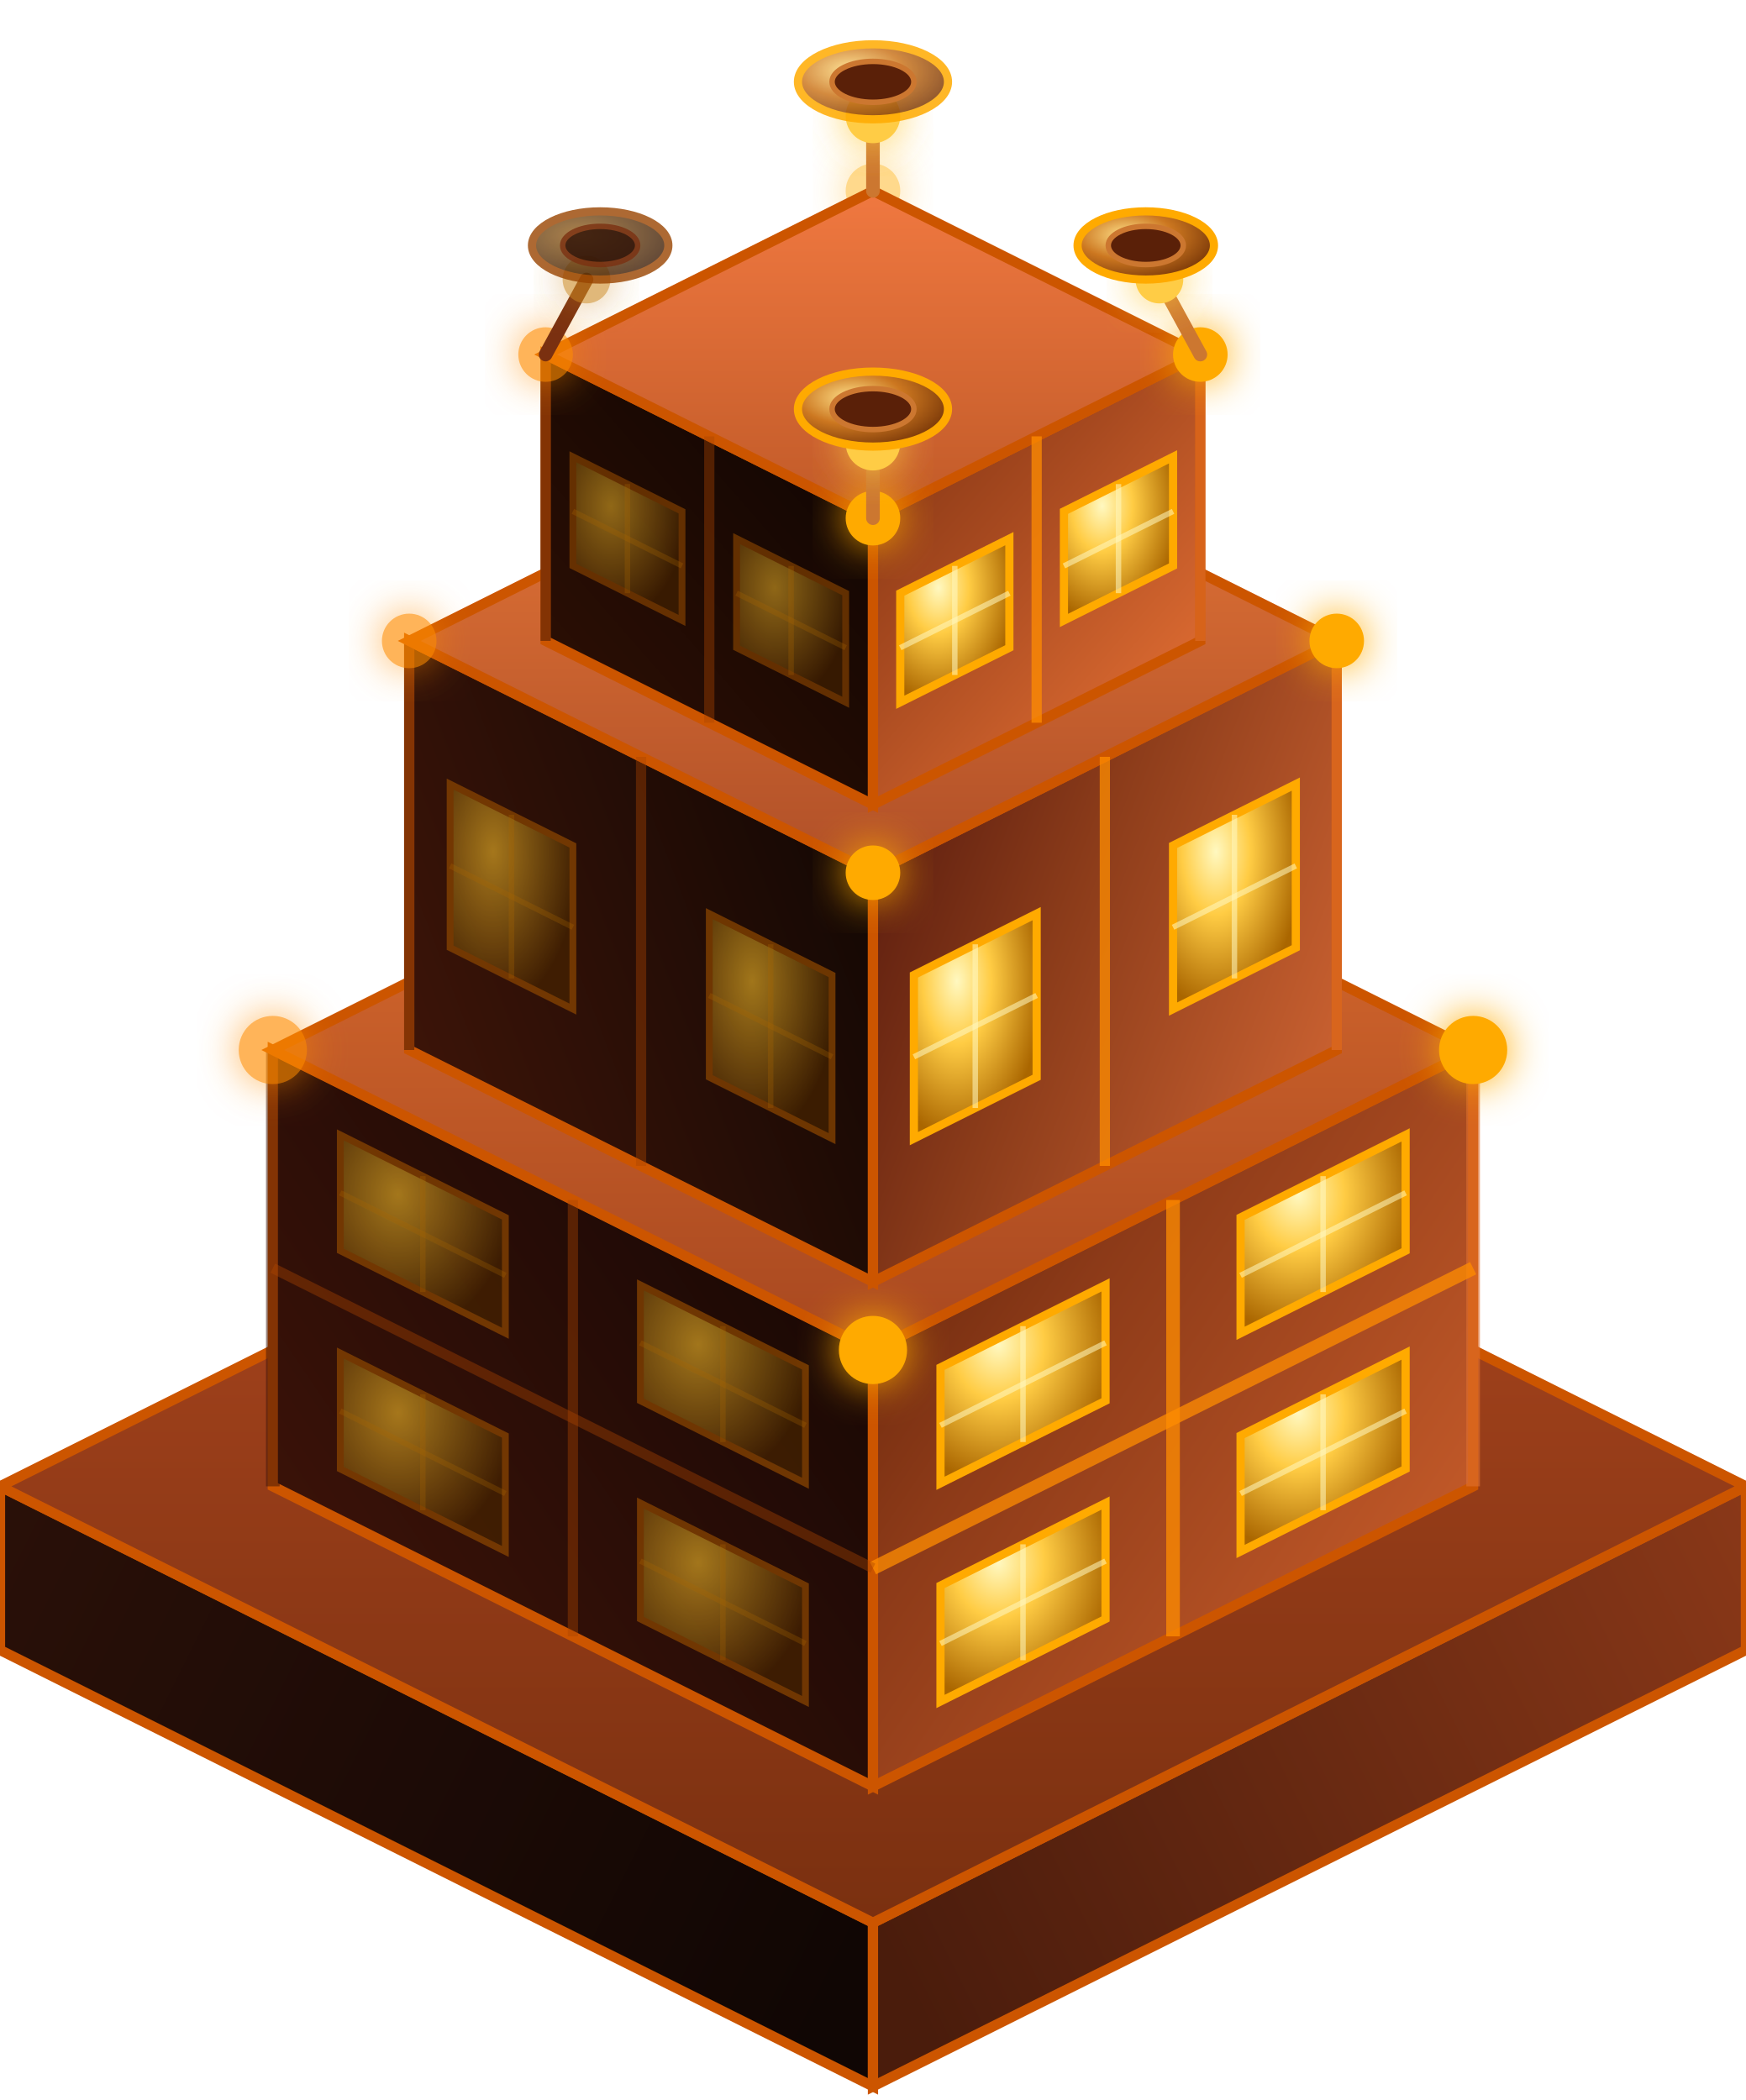
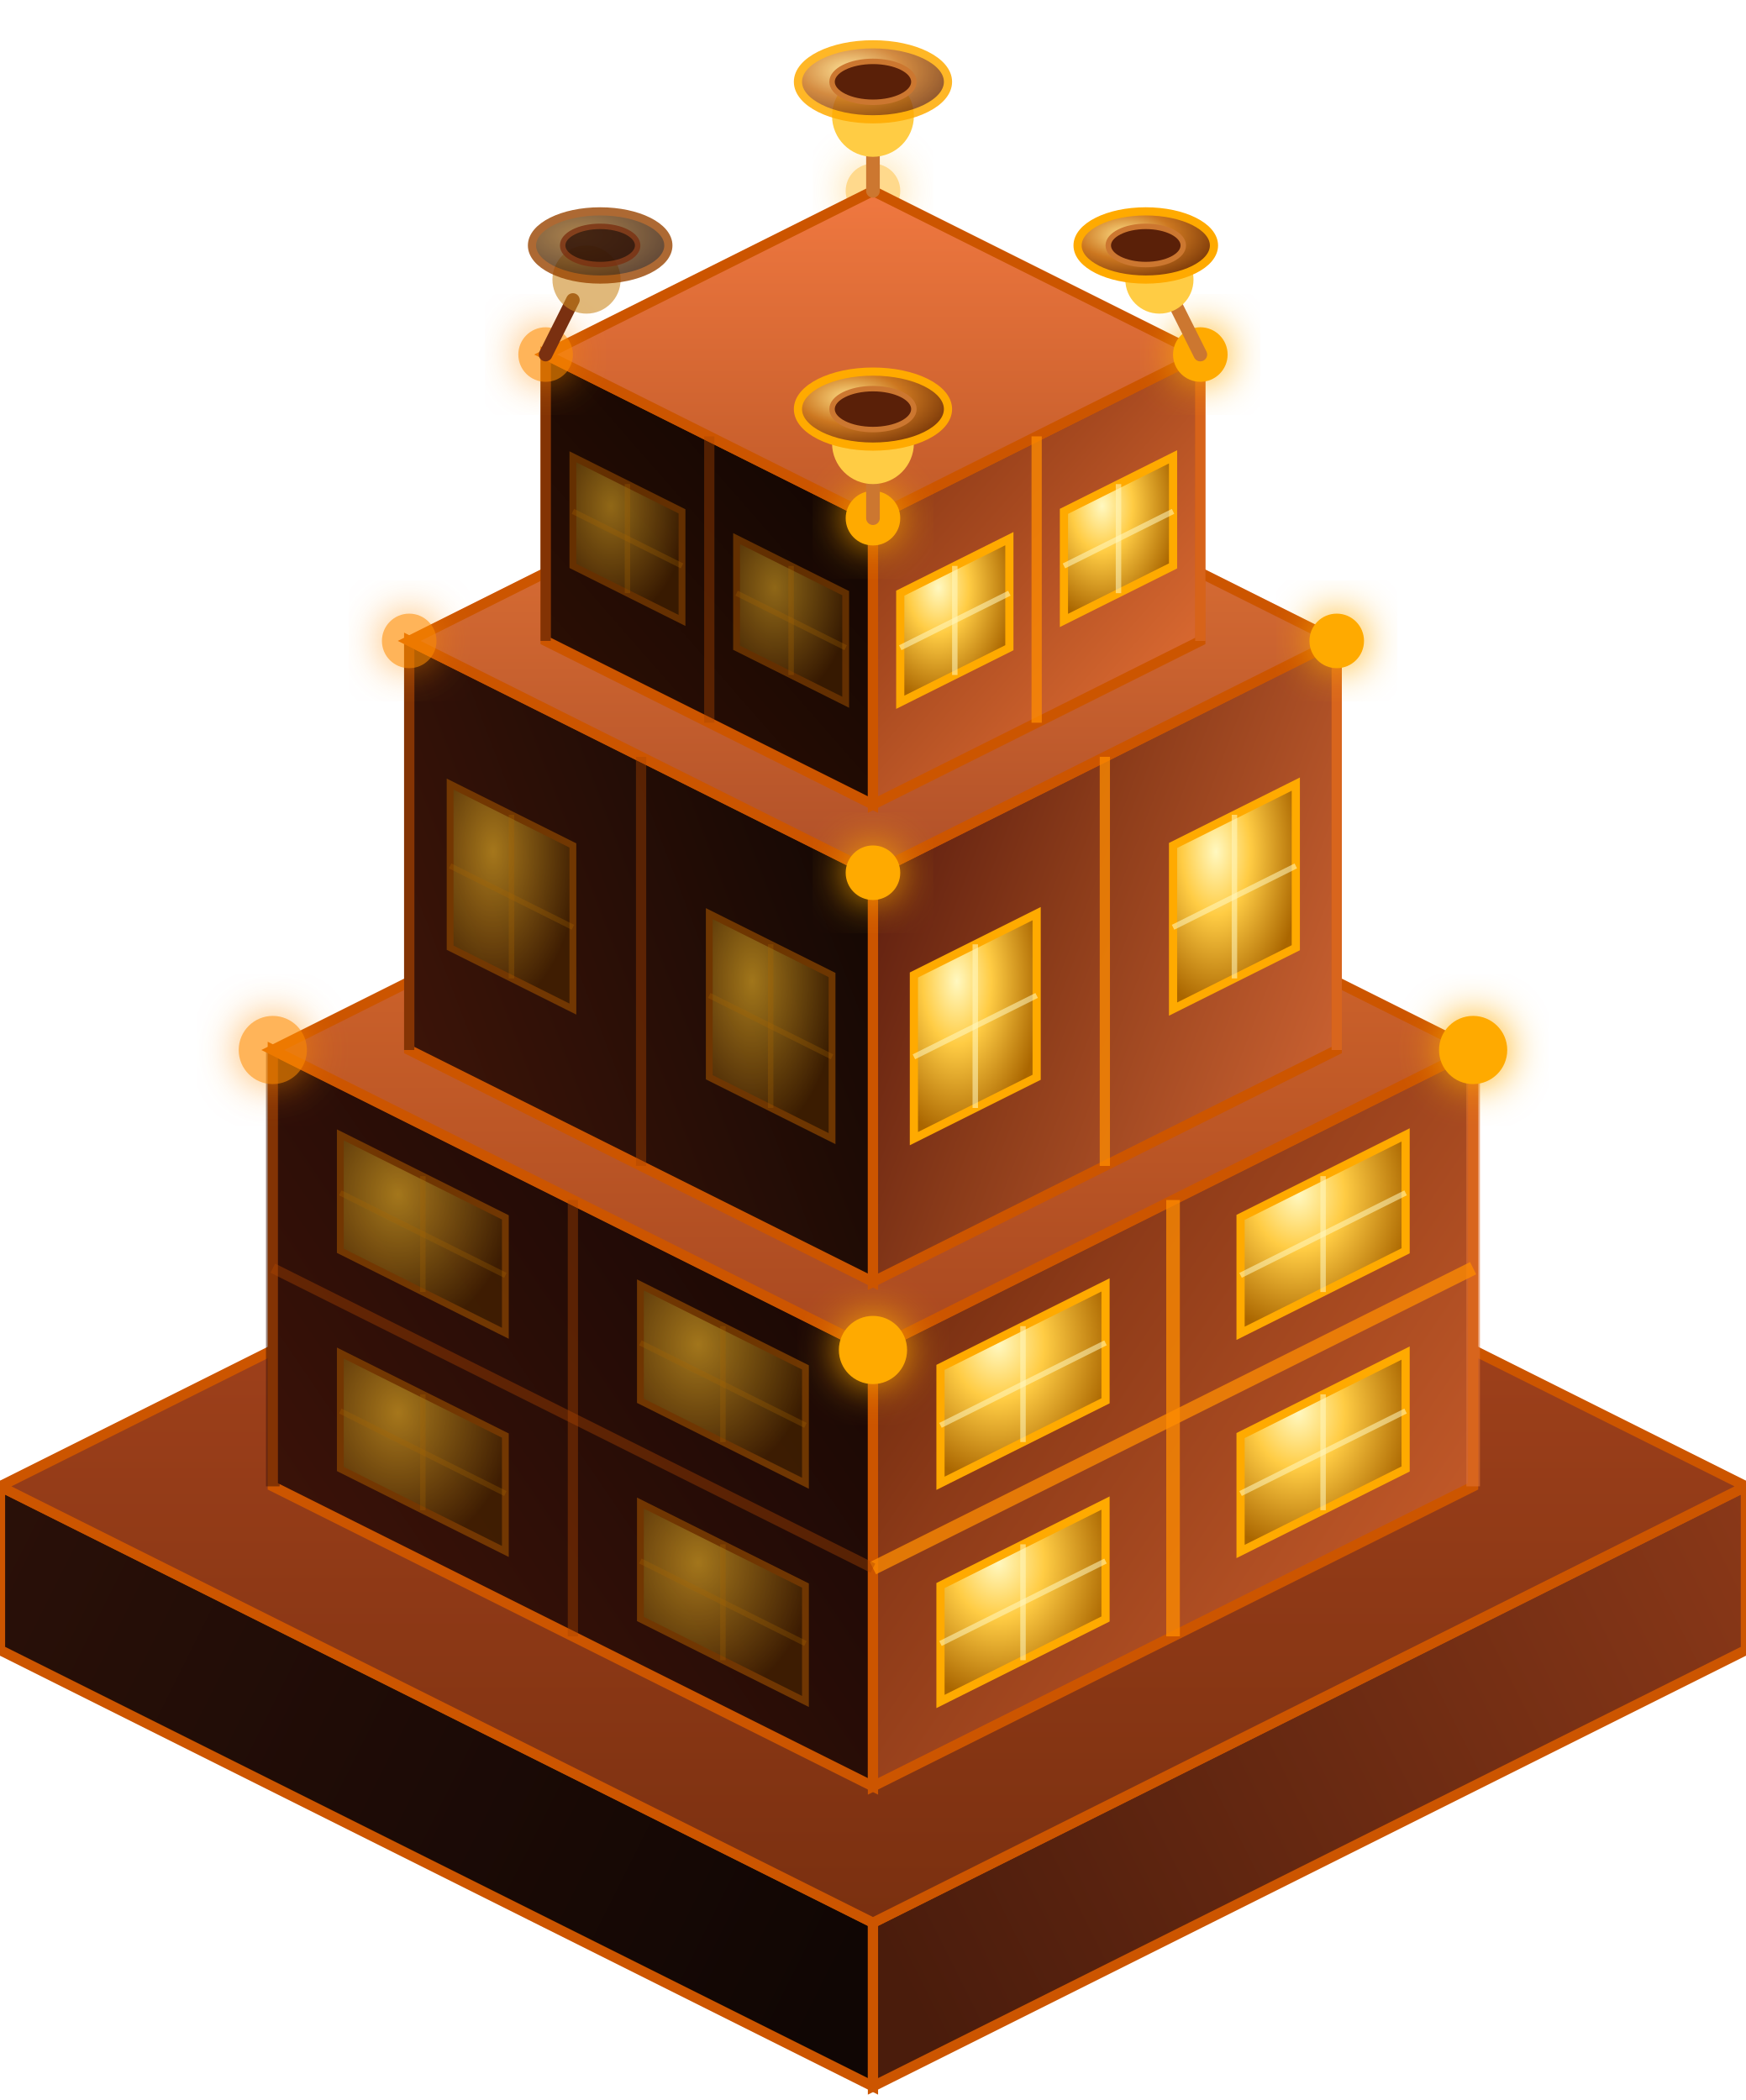
<svg xmlns="http://www.w3.org/2000/svg" viewBox="-128 -178 256 308" width="256" height="308">
  <defs>
    <linearGradient id="fR" gradientUnits="userSpaceOnUse" x1="128" y1="40" x2="0" y2="104">
      <stop offset="0%" stop-color="#8a3818" />
      <stop offset="100%" stop-color="#4a1c0c" />
    </linearGradient>
    <linearGradient id="fL" gradientUnits="userSpaceOnUse" x1="-128" y1="40" x2="0" y2="104">
      <stop offset="0%" stop-color="#2a1008" />
      <stop offset="100%" stop-color="#100604" />
    </linearGradient>
    <linearGradient id="fT" gradientUnits="userSpaceOnUse" x1="0" y1="-24" x2="0" y2="104">
      <stop offset="0%" stop-color="#b04820" />
      <stop offset="100%" stop-color="#7a3010" />
    </linearGradient>
    <linearGradient id="aR" gradientUnits="userSpaceOnUse" x1="88" y1="16" x2="0" y2="-44">
      <stop offset="0%" stop-color="#c05828" />
      <stop offset="60%" stop-color="#8c3a18" />
      <stop offset="100%" stop-color="#5c2008" />
    </linearGradient>
    <linearGradient id="aL" gradientUnits="userSpaceOnUse" x1="-88" y1="16" x2="0" y2="-44">
      <stop offset="0%" stop-color="#3a1208" />
      <stop offset="100%" stop-color="#120604" />
    </linearGradient>
    <linearGradient id="aT" gradientUnits="userSpaceOnUse" x1="0" y1="-92" x2="0" y2="-4">
      <stop offset="0%" stop-color="#e07030" />
      <stop offset="100%" stop-color="#a84820" />
    </linearGradient>
    <radialGradient id="winW" cx="35%" cy="30%" r="70%">
      <stop offset="0%" stop-color="#fff8c0" />
      <stop offset="40%" stop-color="#ffcc44" />
      <stop offset="100%" stop-color="#aa6600" />
    </radialGradient>
    <radialGradient id="winD" cx="35%" cy="30%" r="70%">
      <stop offset="0%" stop-color="#cc9922" />
      <stop offset="100%" stop-color="#442200" />
    </radialGradient>
    <linearGradient id="cR" gradientUnits="userSpaceOnUse" x1="48" y1="-24" x2="0" y2="-66">
      <stop offset="0%" stop-color="#d86830" />
      <stop offset="50%" stop-color="#a84a20" />
      <stop offset="100%" stop-color="#7c3010" />
    </linearGradient>
    <linearGradient id="cL" gradientUnits="userSpaceOnUse" x1="-48" y1="-24" x2="0" y2="-66">
      <stop offset="0%" stop-color="#2a0e04" />
      <stop offset="100%" stop-color="#0c0402" />
    </linearGradient>
    <linearGradient id="cT" gradientUnits="userSpaceOnUse" x1="0" y1="-90" x2="0" y2="-42">
      <stop offset="0%" stop-color="#f07840" />
      <stop offset="100%" stop-color="#c05a28" />
    </linearGradient>
    <radialGradient id="dishAmber" cx="35%" cy="35%" r="70%">
      <stop offset="0%" stop-color="#ffe088" />
      <stop offset="50%" stop-color="#cc7720" />
      <stop offset="100%" stop-color="#7a3808" />
    </radialGradient>
    <radialGradient id="dishAmberD" cx="35%" cy="35%" r="70%">
      <stop offset="0%" stop-color="#996622" />
      <stop offset="100%" stop-color="#3a1a04" />
    </radialGradient>
    <linearGradient id="bR" gradientUnits="userSpaceOnUse" x1="68" y1="-34" x2="0" y2="-60">
      <stop offset="0%" stop-color="#c86030" />
      <stop offset="60%" stop-color="#8c3c1a" />
      <stop offset="100%" stop-color="#602010" />
    </linearGradient>
    <linearGradient id="bL" gradientUnits="userSpaceOnUse" x1="-68" y1="-34" x2="0" y2="-60">
      <stop offset="0%" stop-color="#3c1408" />
      <stop offset="100%" stop-color="#140804" />
    </linearGradient>
    <linearGradient id="bT" gradientUnits="userSpaceOnUse" x1="0" y1="-128" x2="0" y2="-60">
      <stop offset="0%" stop-color="#e87838" />
      <stop offset="100%" stop-color="#b05028" />
    </linearGradient>
    <filter id="glow" x="-60%" y="-60%" width="220%" height="220%">
      <feGaussianBlur stdDeviation="3" result="blur" />
      <feMerge>
        <feMergeNode in="blur" />
        <feMergeNode in="SourceGraphic" />
      </feMerge>
    </filter>
  </defs>
  <polygon points="-128,64 0,128 0,104 -128,40" fill="url(#fL)" stroke="#cc5500" stroke-width="1.5" />
  <polygon points="128,64 0,128 0,104 128,40" fill="url(#fR)" stroke="#cc5500" stroke-width="1.5" />
  <polygon points="0,-24 128,40 0,104 -128,40" fill="url(#fT)" stroke="#cc5500" stroke-width="1.5" />
  <g transform="translate(0, 24)">
    <polygon points="-88,16 0,60 0,-4 -88,-48" fill="url(#aL)" stroke="#cc5500" stroke-width="1.5" />
    <line x1="-88" y1="16" x2="-88" y2="-48" stroke="#3a1208" stroke-width="2" opacity="0.5" />
    <polygon points="-78.1,13.45 -53.9,25.55 -53.9,8.55 -78.1,-3.55" fill="url(#winD)" stroke="#884400" stroke-width="1" opacity="0.75" />
    <line x1="-66" y1="2.5" x2="-66" y2="19.5" stroke="#aa6600" stroke-width="0.8" opacity="0.28" />
    <line x1="-78.1" y1="4.95" x2="-53.9" y2="17.05" stroke="#aa6600" stroke-width="0.8" opacity="0.28" />
    <polygon points="-34.1,35.45 -9.9,47.55 -9.9,30.55 -34.1,18.45" fill="url(#winD)" stroke="#884400" stroke-width="1" opacity="0.75" />
    <line x1="-22" y1="24.5" x2="-22" y2="41.5" stroke="#aa6600" stroke-width="0.8" opacity="0.28" />
    <line x1="-34.1" y1="26.95" x2="-9.9" y2="39.05" stroke="#aa6600" stroke-width="0.8" opacity="0.28" />
    <polygon points="-78.1,-18.55 -53.9,-6.45 -53.9,-23.45 -78.1,-35.55" fill="url(#winD)" stroke="#884400" stroke-width="1" opacity="0.75" />
    <line x1="-66" y1="-29.5" x2="-66" y2="-12.5" stroke="#aa6600" stroke-width="0.8" opacity="0.28" />
    <line x1="-78.1" y1="-27.05" x2="-53.9" y2="-14.95" stroke="#aa6600" stroke-width="0.8" opacity="0.28" />
    <polygon points="-34.1,3.45 -9.9,15.55 -9.9,-1.45 -34.1,-13.55" fill="url(#winD)" stroke="#884400" stroke-width="1" opacity="0.75" />
    <line x1="-22" y1="-7.5" x2="-22" y2="9.5" stroke="#aa6600" stroke-width="0.8" opacity="0.28" />
    <line x1="-34.1" y1="-5.05" x2="-9.9" y2="7.05" stroke="#aa6600" stroke-width="0.8" opacity="0.28" />
    <polygon points="88,16 0,60 0,-4 88,-48" fill="url(#aR)" stroke="#cc5500" stroke-width="1.5" />
    <line x1="88" y1="16" x2="88" y2="-48" stroke="#e07030" stroke-width="2" opacity="0.6" />
    <polygon points="78.1,13.45 53.9,25.55 53.9,8.55 78.1,-3.55" fill="url(#winW)" stroke="#ffaa00" stroke-width="1.2" />
    <line x1="66" y1="2.5" x2="66" y2="19.5" stroke="#fff8c0" stroke-width="0.8" opacity="0.55" />
    <line x1="78.1" y1="4.95" x2="53.9" y2="17.05" stroke="#fff8c0" stroke-width="0.8" opacity="0.55" />
    <polygon points="34.1,35.45 9.9,47.55 9.9,30.55 34.1,18.45" fill="url(#winW)" stroke="#ffaa00" stroke-width="1.2" />
    <line x1="22" y1="24.5" x2="22" y2="41.5" stroke="#fff8c0" stroke-width="0.8" opacity="0.55" />
    <line x1="34.1" y1="26.95" x2="9.9" y2="39.05" stroke="#fff8c0" stroke-width="0.8" opacity="0.55" />
    <polygon points="78.1,-18.55 53.9,-6.45 53.9,-23.45 78.1,-35.55" fill="url(#winW)" stroke="#ffaa00" stroke-width="1.2" />
    <line x1="66" y1="-29.5" x2="66" y2="-12.5" stroke="#fff8c0" stroke-width="0.8" opacity="0.55" />
    <line x1="78.1" y1="-27.05" x2="53.9" y2="-14.95" stroke="#fff8c0" stroke-width="0.8" opacity="0.55" />
    <polygon points="34.1,3.45 9.9,15.55 9.9,-1.45 34.1,-13.55" fill="url(#winW)" stroke="#ffaa00" stroke-width="1.2" />
    <line x1="22" y1="-7.5" x2="22" y2="9.5" stroke="#fff8c0" stroke-width="0.8" opacity="0.55" />
    <line x1="34.1" y1="-5.05" x2="9.9" y2="7.05" stroke="#fff8c0" stroke-width="0.8" opacity="0.55" />
    <polygon points="0,-92 88,-48 0,-4 -88,-48" fill="url(#aT)" stroke="#cc5500" stroke-width="1.5" />
    <line x1="44" y1="-26" x2="44" y2="38" stroke="#ff8c00" stroke-width="2" opacity="0.75" />
    <line x1="-44" y1="-26" x2="-44" y2="38" stroke="#aa4400" stroke-width="1.5" opacity="0.4" />
    <line x1="88" y1="-16" x2="0" y2="28" stroke="#ff8c00" stroke-width="2" opacity="0.75" />
    <line x1="0" y1="28" x2="-88" y2="-16" stroke="#aa4400" stroke-width="1.5" opacity="0.4" />
    <circle cx="88" cy="-48" r="5" fill="#ffaa00" filter="url(#glow)" />
    <circle cx="-88" cy="-48" r="5" fill="#ff8c00" filter="url(#glow)" opacity="0.65" />
    <circle cx="0" cy="-4" r="5" fill="#ffaa00" filter="url(#glow)" />
  </g>
  <g transform="translate(0, 10)">
    <polygon points="-68,-34 0,0 0,-60 -68,-94" fill="url(#bL)" stroke="#cc5500" stroke-width="1.5" />
    <line x1="-68" y1="-34" x2="-68" y2="-94" stroke="#3c1408" stroke-width="1.5" opacity="0.5" />
    <polygon points="-44,-40 -62,-49 -62,-73 -44,-64" fill="url(#winD)" stroke="#884400" stroke-width="1" opacity="0.75" />
    <line x1="-53" y1="-44.5" x2="-53" y2="-68.5" stroke="#aa6600" stroke-width="0.8" opacity="0.28" />
    <line x1="-44" y1="-52" x2="-62" y2="-61" stroke="#aa6600" stroke-width="0.8" opacity="0.28" />
    <polygon points="-6,-21 -24,-30 -24,-54 -6,-45" fill="url(#winD)" stroke="#884400" stroke-width="1" opacity="0.75" />
    <line x1="-15" y1="-25.5" x2="-15" y2="-49.5" stroke="#aa6600" stroke-width="0.8" opacity="0.28" />
    <line x1="-6" y1="-33" x2="-24" y2="-42" stroke="#aa6600" stroke-width="0.8" opacity="0.28" />
    <polygon points="68,-34 0,0 0,-60 68,-94" fill="url(#bR)" stroke="#cc5500" stroke-width="1.5" />
    <line x1="68" y1="-34" x2="68" y2="-94" stroke="#e07030" stroke-width="1.5" opacity="0.6" />
    <polygon points="44,-40 62,-49 62,-73 44,-64" fill="url(#winW)" stroke="#ffaa00" stroke-width="1.2" />
    <line x1="53" y1="-44.5" x2="53" y2="-68.5" stroke="#fff8c0" stroke-width="0.8" opacity="0.55" />
    <line x1="44" y1="-52" x2="62" y2="-61" stroke="#fff8c0" stroke-width="0.8" opacity="0.55" />
    <polygon points="6,-21 24,-30 24,-54 6,-45" fill="url(#winW)" stroke="#ffaa00" stroke-width="1.2" />
    <line x1="15" y1="-25.5" x2="15" y2="-49.5" stroke="#fff8c0" stroke-width="0.8" opacity="0.55" />
    <line x1="6" y1="-33" x2="24" y2="-42" stroke="#fff8c0" stroke-width="0.8" opacity="0.55" />
    <circle cx="0" cy="-128" r="4" fill="#ffaa00" filter="url(#glow)" opacity="0.45" />
    <polygon points="0,-128 68,-94 0,-60 -68,-94" fill="url(#bT)" stroke="#cc5500" stroke-width="1.5" />
    <line x1="34" y1="-77" x2="34" y2="-17" stroke="#ff8c00" stroke-width="1.5" opacity="0.75" />
    <line x1="-34" y1="-77" x2="-34" y2="-17" stroke="#aa4400" stroke-width="1.5" opacity="0.4" />
    <circle cx="68" cy="-94" r="4" fill="#ffaa00" filter="url(#glow)" />
    <circle cx="-68" cy="-94" r="4" fill="#ff8c00" filter="url(#glow)" opacity="0.65" />
    <circle cx="0" cy="-60" r="4" fill="#ffaa00" filter="url(#glow)" />
  </g>
  <g transform="translate(0, -60)">
    <polygon points="-48,-24 0,0 0,-42 -48,-66" fill="url(#cL)" stroke="#cc5500" stroke-width="1.5" />
    <line x1="-48" y1="-24" x2="-48" y2="-66" stroke="#3a1208" stroke-width="1.5" opacity="0.5" />
    <polygon points="-44,-35 -28,-27 -28,-43 -44,-51" fill="url(#winD)" stroke="#884400" stroke-width="1" opacity="0.65" />
    <line x1="-36" y1="-47" x2="-36" y2="-31" stroke="#aa6600" stroke-width="0.8" opacity="0.28" />
    <line x1="-44" y1="-43" x2="-28" y2="-35" stroke="#aa6600" stroke-width="0.8" opacity="0.28" />
    <polygon points="-20,-23 -4,-15 -4,-31 -20,-39" fill="url(#winD)" stroke="#884400" stroke-width="1" opacity="0.65" />
    <line x1="-12" y1="-35" x2="-12" y2="-19" stroke="#aa6600" stroke-width="0.8" opacity="0.28" />
    <line x1="-20" y1="-31" x2="-4" y2="-23" stroke="#aa6600" stroke-width="0.8" opacity="0.28" />
    <polygon points="48,-24 0,0 0,-42 48,-66" fill="url(#cR)" stroke="#cc5500" stroke-width="1.5" />
    <line x1="48" y1="-24" x2="48" y2="-66" stroke="#e07030" stroke-width="1.5" opacity="0.55" />
    <polygon points="44,-35 28,-27 28,-43 44,-51" fill="url(#winW)" stroke="#ffaa00" stroke-width="1.2" />
    <line x1="36" y1="-47" x2="36" y2="-31" stroke="#fff8c0" stroke-width="0.8" opacity="0.55" />
    <line x1="44" y1="-43" x2="28" y2="-35" stroke="#fff8c0" stroke-width="0.8" opacity="0.55" />
    <polygon points="20,-23 4,-15 4,-31 20,-39" fill="url(#winW)" stroke="#ffaa00" stroke-width="1.2" />
    <line x1="12" y1="-35" x2="12" y2="-19" stroke="#fff8c0" stroke-width="0.8" opacity="0.55" />
    <line x1="20" y1="-31" x2="4" y2="-23" stroke="#fff8c0" stroke-width="0.8" opacity="0.55" />
    <circle cx="0" cy="-90" r="4" fill="#ffaa00" filter="url(#glow)" opacity="0.45" />
    <polygon points="0,-90 48,-66 0,-42 -48,-66" fill="url(#cT)" stroke="#cc5500" stroke-width="1.5" />
    <line x1="24" y1="-54" x2="24" y2="-12" stroke="#ff8c00" stroke-width="1.5" opacity="0.75" />
    <line x1="-24" y1="-54" x2="-24" y2="-12" stroke="#aa4400" stroke-width="1.5" opacity="0.4" />
    <circle cx="48" cy="-66" r="4" fill="#ffaa00" filter="url(#glow)" />
    <circle cx="-48" cy="-66" r="4" fill="#ff8c00" filter="url(#glow)" opacity="0.65" />
    <circle cx="0" cy="-42" r="4" fill="#ffaa00" filter="url(#glow)" />
  </g>
  <g transform="translate(0, -60)">
-     <line x1="0" y1="-90" x2="0" y2="-101" stroke="#cc7730" stroke-width="2" stroke-linecap="round" />
-     <circle cx="0" cy="-101" r="4" fill="#ffcc44" filter="url(#glow)" />
+     <line x1="0" y1="-90" x2="0" y2="-97" stroke="#cc7730" stroke-width="2" stroke-linecap="round" />
+     <circle cx="0" cy="-101" r="6" fill="#ffcc44" />
    <ellipse cx="0" cy="-106" rx="11" ry="5.5" fill="url(#dishAmber)" stroke="#ffaa00" stroke-width="1.2" opacity="0.85" />
    <ellipse cx="0" cy="-106" rx="6" ry="3" fill="#5a2008" stroke="#cc7730" stroke-width="0.8" />
-     <line x1="48" y1="-66" x2="42" y2="-77" stroke="#cc7730" stroke-width="2" stroke-linecap="round" />
-     <circle cx="42" cy="-77" r="3.5" fill="#ffcc44" filter="url(#glow)" />
+     <line x1="48" y1="-66" x2="44" y2="-74" stroke="#cc7730" stroke-width="2" stroke-linecap="round" />
+     <circle cx="42" cy="-77" r="5" fill="#ffcc44" />
    <ellipse cx="40" cy="-82" rx="10" ry="5" fill="url(#dishAmber)" stroke="#ffaa00" stroke-width="1.2" />
    <ellipse cx="40" cy="-82" rx="5.5" ry="2.8" fill="#5a2008" stroke="#cc7730" stroke-width="0.8" />
-     <line x1="-48" y1="-66" x2="-42" y2="-77" stroke="#7a3010" stroke-width="2" stroke-linecap="round" />
-     <circle cx="-42" cy="-77" r="3.5" fill="#cc8822" opacity="0.6" filter="url(#glow)" />
+     <line x1="-48" y1="-66" x2="-44" y2="-74" stroke="#7a3010" stroke-width="2" stroke-linecap="round" />
+     <circle cx="-42" cy="-77" r="5" fill="#cc8822" opacity="0.6" />
    <ellipse cx="-40" cy="-82" rx="10" ry="5" fill="url(#dishAmberD)" stroke="#994400" stroke-width="1.2" opacity="0.8" />
    <ellipse cx="-40" cy="-82" rx="5.5" ry="2.8" fill="#2a0e04" stroke="#7a3010" stroke-width="0.8" opacity="0.8" />
-     <line x1="0" y1="-42" x2="0" y2="-53" stroke="#cc7730" stroke-width="2" stroke-linecap="round" />
-     <circle cx="0" cy="-53" r="4" fill="#ffcc44" filter="url(#glow)" />
+     <line x1="0" y1="-42" x2="0" y2="-49" stroke="#cc7730" stroke-width="2" stroke-linecap="round" />
+     <circle cx="0" cy="-53" r="6" fill="#ffcc44" />
    <ellipse cx="0" cy="-58" rx="11" ry="5.5" fill="url(#dishAmber)" stroke="#ffaa00" stroke-width="1.2" />
    <ellipse cx="0" cy="-58" rx="6" ry="3" fill="#5a2008" stroke="#cc7730" stroke-width="0.8" />
  </g>
</svg>
